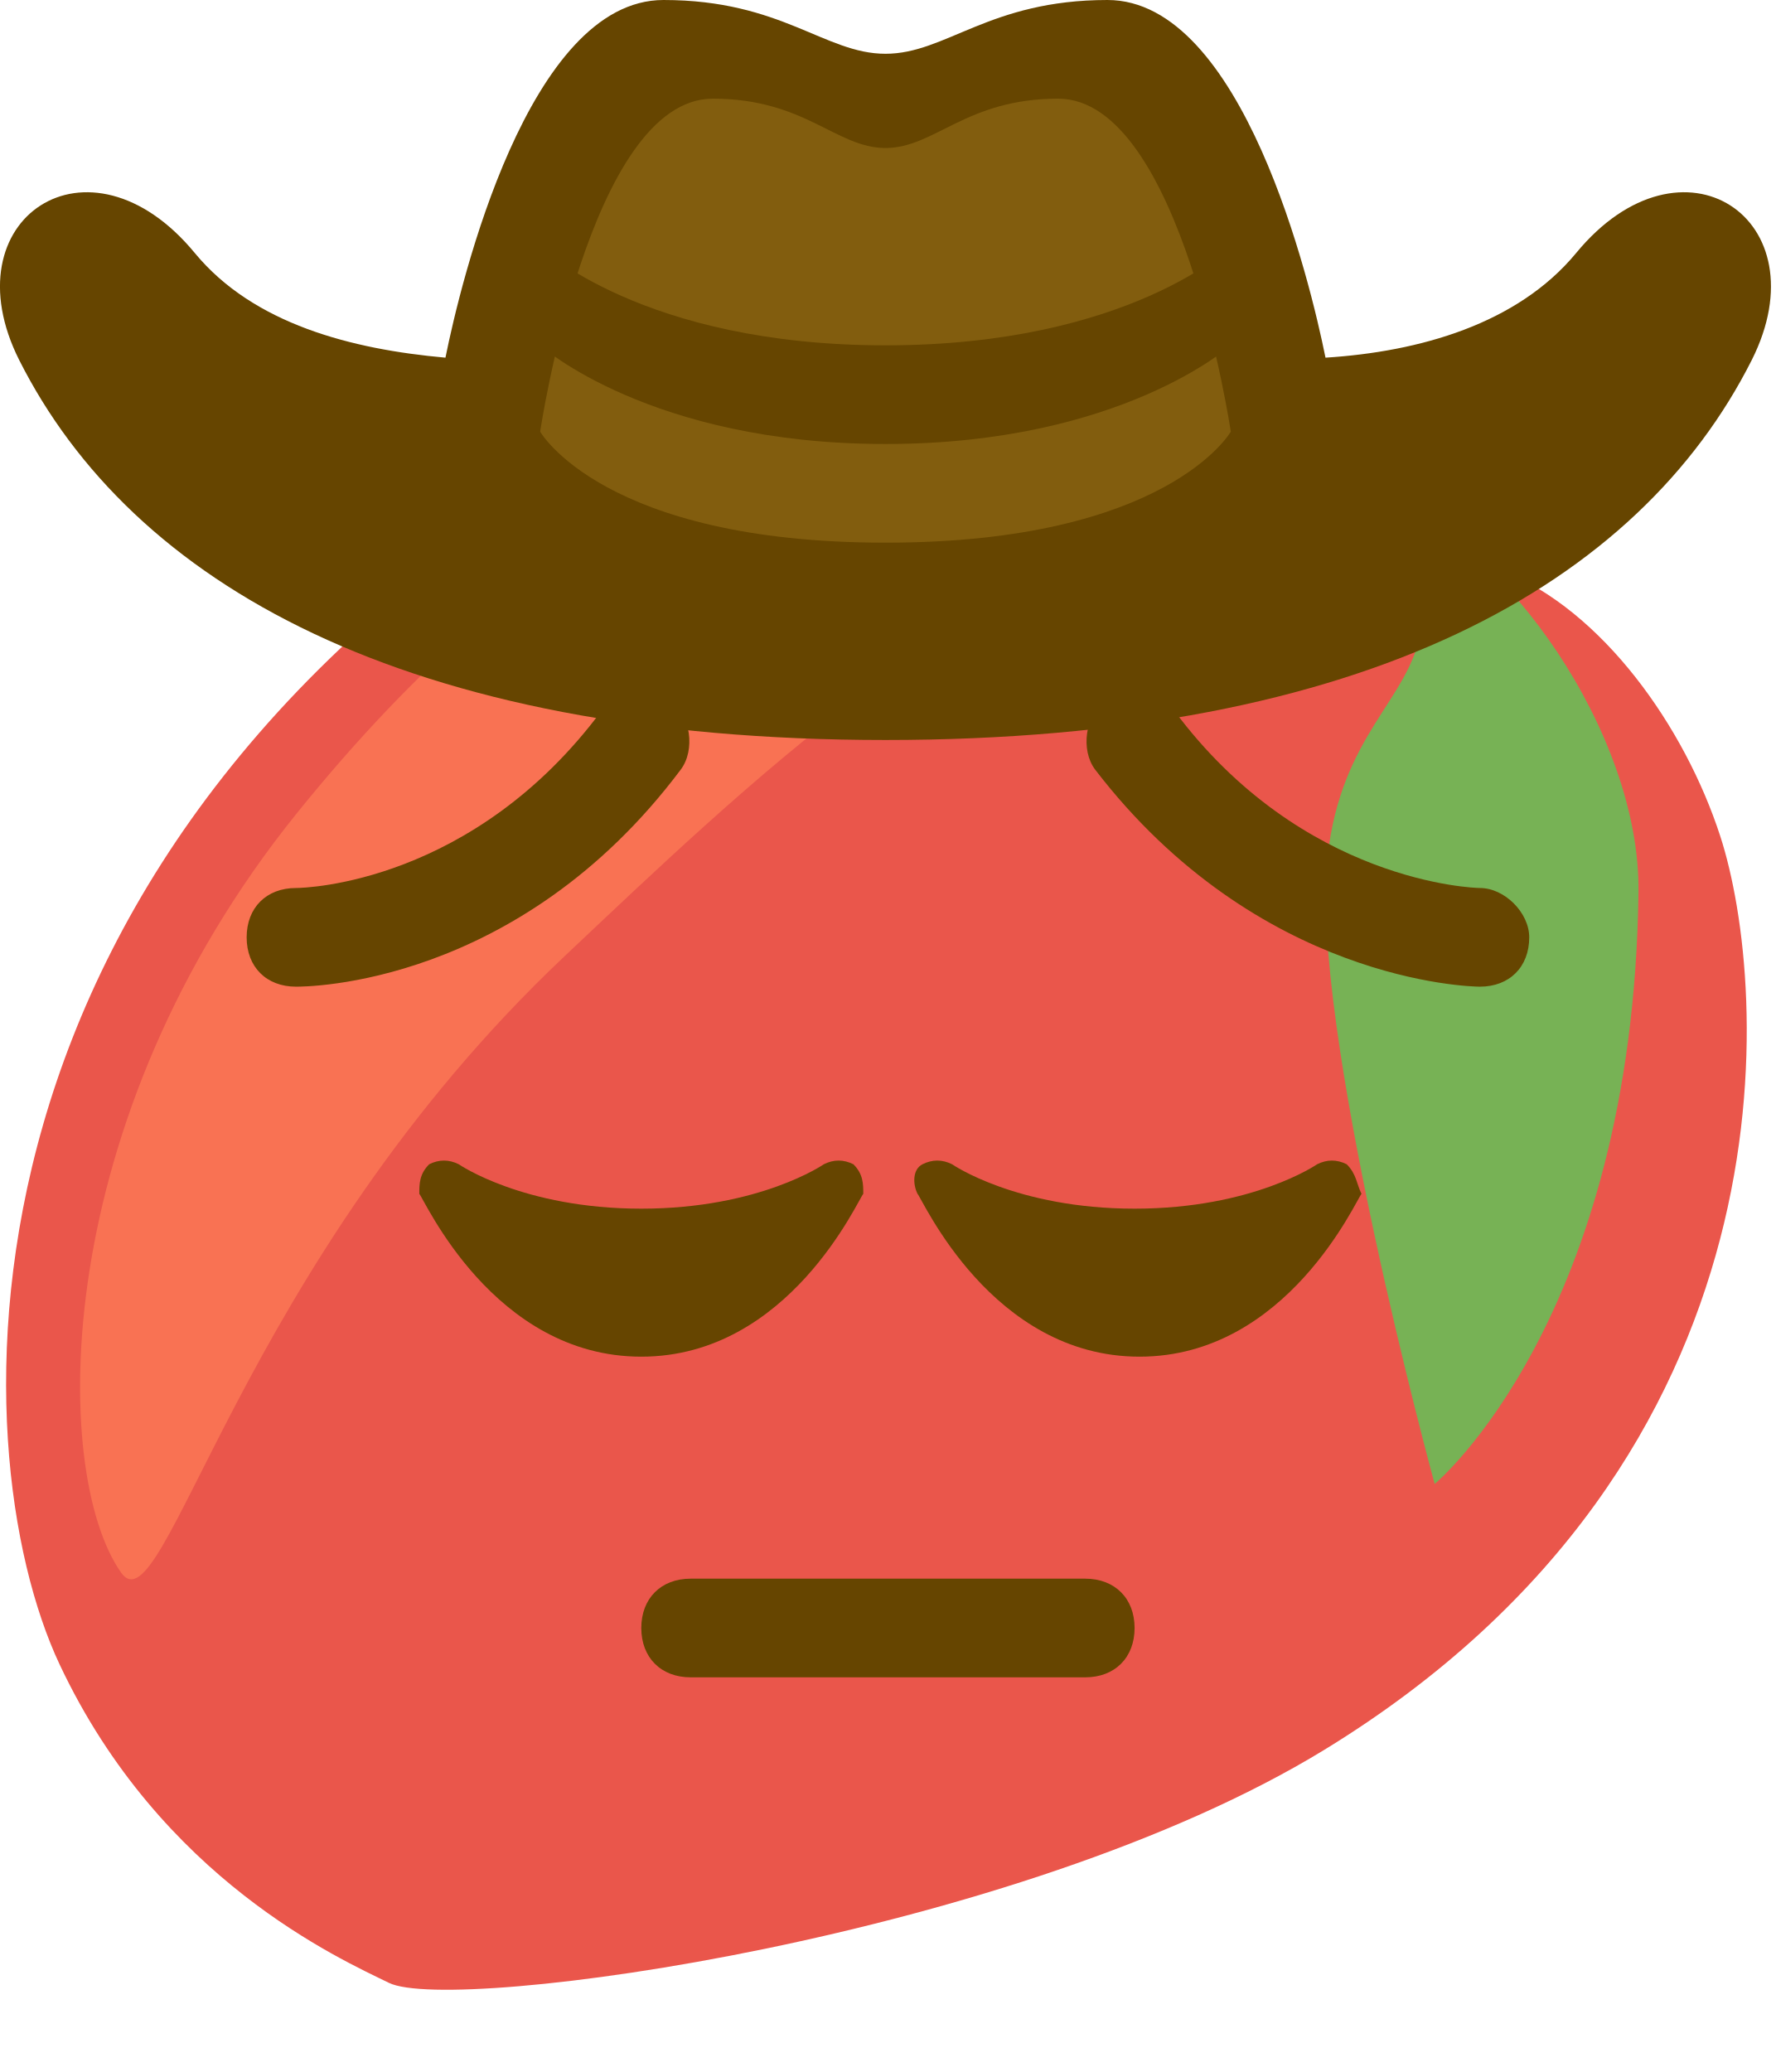
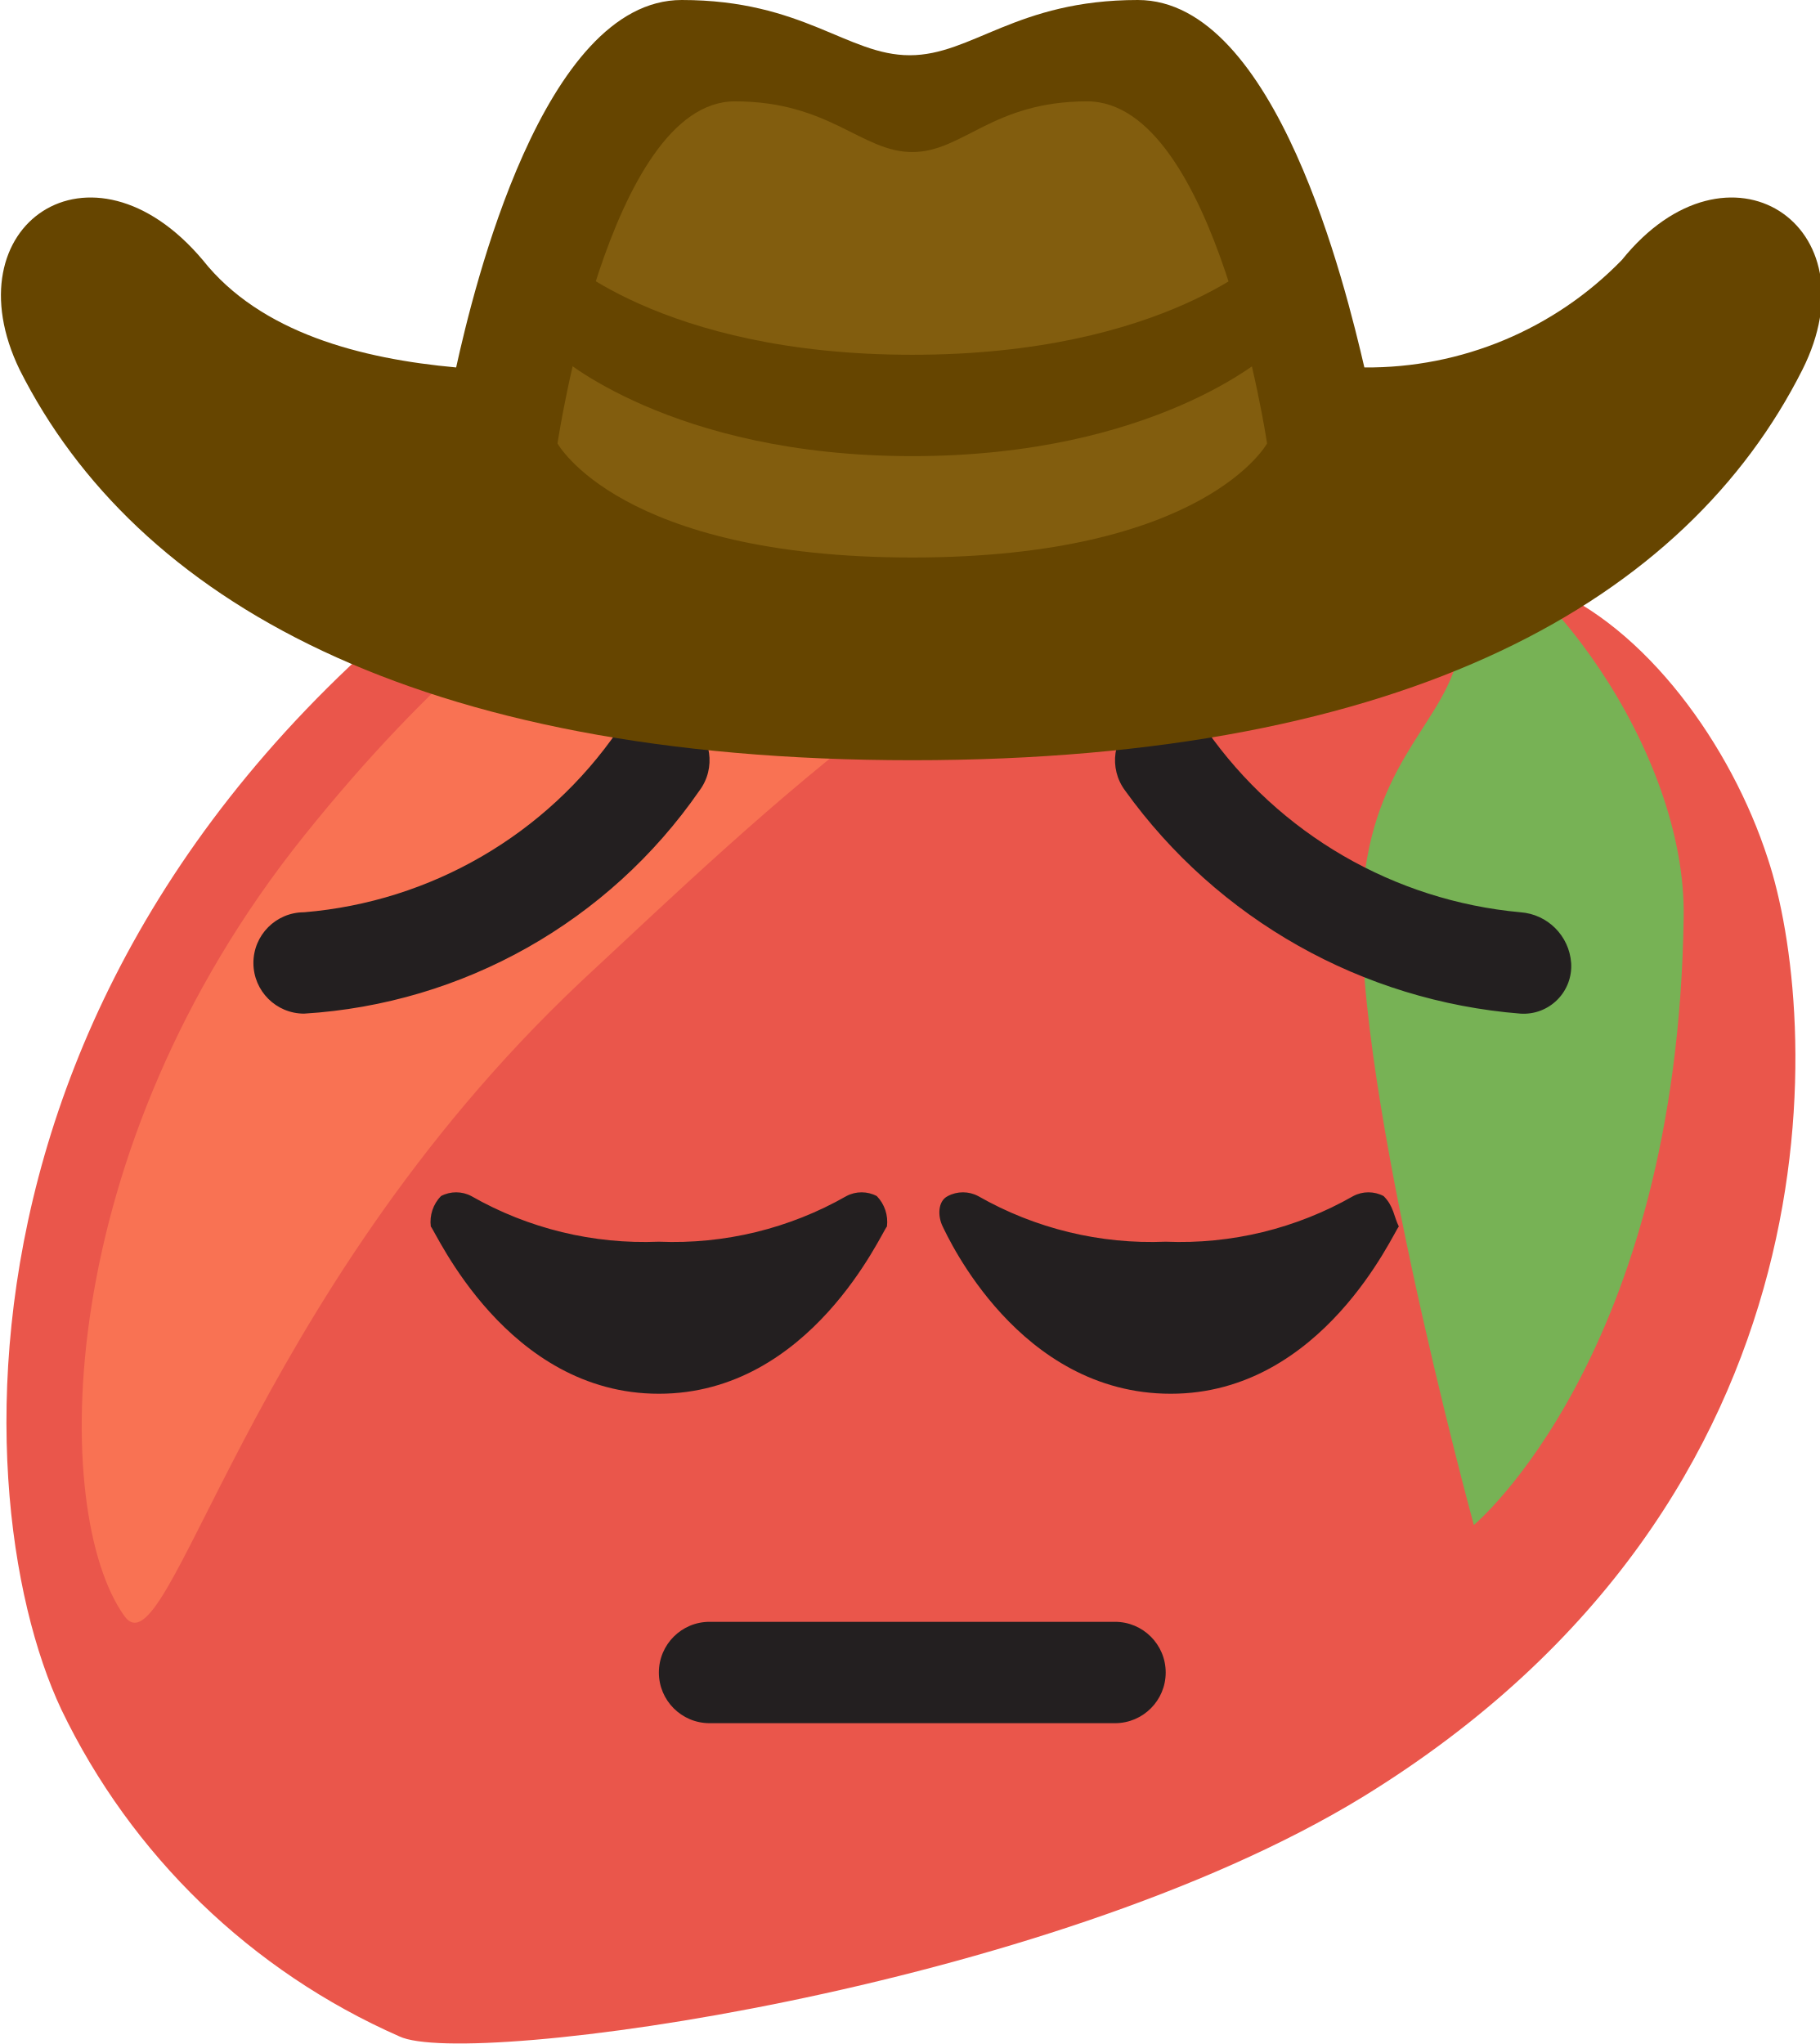
- <svg xmlns="http://www.w3.org/2000/svg" version="1.1" width="36.0px" viewBox="0 0 36.0 42.0" height="42.0px">
-   <g>
-     <g transform="translate(0, 6) scale(1 1) ">
-       <path fill="#77B255" d="M26.38 3.539c.483-.039 1.259-.655 1.664-.595.405.06 1.573 1.078 1.67 1.283.097.205-.637 1.178-.746 1.48-.109.302-.64.239-1.51-.543-.869-.782-1.078-1.625-1.078-1.625z" />
-       <path fill="#EA564B" d="M12.3 3.139c4.545-2.66 11.267-2.611 13.685-.58 1.617 1.358 2.942 2.401 4.474 3.011 2.022.804 3.692 3.154 4.415 5.384.981 3.023 1.68 12.579-8.029 18.516-6.233 3.812-17.656 5.363-18.961 4.723-.984-.483-4.621-2.09-6.675-6.453S-1.324 11.111 12.3 3.139z" />
-       <path fill="#F97253" d="M17.329 2.607C22.578 1.125 26.5 4.743 24.078 5c-4.359.463-9.015 4.969-12.625 8.375-6.625 6.25-8.125 13.75-9 12.5-1.424-2.034-1.468-9.148 3.561-15.386 5.029-6.238 9.104-7.257 11.315-7.882z" />
-       <path fill="#77B255" d="M28.271 4.278c2.174.697 4.987 4.564 4.944 7.811-.114 8.655-4.132 11.992-4.132 11.992s-2.551-9.325-2.171-12.719c.278-2.478 1.646-3.166 1.891-4.569.229-1.305-.532-2.515-.532-2.515z" />
-     </g>
-     <g>
-       <defs>
-         <style>.cls-1{fill:#664500;}.cls-2{fill:#825d0e;}</style>
-       </defs>
-       <path class="cls-1" d="M32,6.13c-1.19,1.44-3.18,2-5.08,2.12C26.61,6.71,25.24,1,22.5,1,20.1,1,19.23,2.09,18,2.09S15.9,1,13.5,1C10.76,1,9.39,6.71,9.08,8.25,7.18,8.08,5.19,7.57,4,6.13,1.85,3.52-1,5.44.44,8.3,2.72,12.82,8.23,16,18,16s15.28-3.18,17.56-7.7C37,5.44,34.15,3.52,32,6.13Z" transform="translate(-0.05 -1)" />
-       <path class="cls-2" d="M21.5,3C19.63,3,19,4,18,4s-1.63-1-3.5-1C12,3,11,9.75,11,9.75S12.28,12,18,12s7-2.25,7-2.25S24,3,21.5,3Z" transform="translate(-0.05 -1)" />
-       <path class="cls-1" d="M11,6s2.07,2,7,2,7-2,7-2V8s-2.22,2-7,2-7-2-7-2Z" transform="translate(-0.05 -1)" />
-     </g>
-     <g transform="translate(5, 14) scale(1 1) ">
-       <style type="text/css">
- 	.st0{fill:#664500;}
- </style>
-       <path class="st0" d="M12.3,9.6c-0.2-0.1-0.4-0.1-0.6,0c0,0-1.3,0.9-3.7,0.9c-2.4,0-3.7-0.9-3.7-0.9c-0.2-0.1-0.4-0.1-0.6,0  C3.5,9.8,3.5,10,3.5,10.2C3.6,10.3,5,13.5,8,13.5c3,0,4.4-3.2,4.5-3.3C12.5,10,12.5,9.8,12.3,9.6z M22.3,9.6c-0.2-0.1-0.4-0.1-0.6,0  c0,0-1.3,0.9-3.7,0.9c-2.4,0-3.7-0.9-3.7-0.9c-0.2-0.1-0.4-0.1-0.6,0c-0.2,0.1-0.2,0.4-0.1,0.6c0.1,0.1,1.5,3.3,4.5,3.3  c3,0,4.4-3.2,4.5-3.3C22.5,10,22.5,9.8,22.3,9.6z M17,20H9c-0.6,0-1-0.4-1-1s0.4-1,1-1h8c0.6,0,1,0.4,1,1S17.6,20,17,20z M1,6  C0.4,6,0,5.6,0,5c0-0.6,0.4-1,1-1c0.2,0,3.6-0.1,6.2-3.6c0.3-0.4,1-0.5,1.4-0.2c0.4,0.3,0.5,1,0.2,1.4C5.5,6,1.2,6,1,6z M25,6  c-0.2,0-4.5-0.1-7.8-4.4c-0.3-0.4-0.2-1.1,0.2-1.4c0.4-0.3,1.1-0.2,1.4,0.2C21.4,3.9,24.9,4,25,4c0.5,0,1,0.5,1,1  C26,5.6,25.6,6,25,6z" />
-     </g>
-   </g>
+ <svg xmlns="http://www.w3.org/2000/svg" id="Layer_1" data-name="Layer 1" viewBox="0 0 35.9 40.33">
+   <defs>
+     <style>.cls-1{fill:#77b255;}.cls-2{fill:#ea564b;}.cls-3{fill:#f97253;}.cls-4{fill:#231f20;}.cls-5{fill:#664500;}.cls-6{fill:#825d0e;}</style>
+   </defs>
+   <path class="cls-1" d="M26.38,9.54c.48,0,1.26-.66,1.66-.6a4.77,4.77,0,0,1,1.67,1.29c.1.2-.63,1.18-.74,1.48s-.64.24-1.51-.55A3.59,3.59,0,0,1,26.38,9.54Z" transform="translate(0 0)" />
+   <path class="cls-2" d="M12.3,9.14C16.85,6.48,23.57,6.53,26,8.56a16.8,16.8,0,0,0,4.47,3c2,.8,3.69,3.15,4.41,5.38,1,3,1.68,12.58-8,18.52-6.24,3.81-17.66,5.36-19,4.72a13.38,13.38,0,0,1-6.67-6.45C-.84,29.38-1.32,17.11,12.3,9.14Z" transform="translate(0 0)" />
+   <path class="cls-3" d="M17.33,8.61c5.25-1.48,9.17,2.13,6.75,2.39-4.36.46-9,5-12.63,8.38-6.62,6.25-8.12,13.75-9,12.5C1,29.84,1,22.73,6,16.49S15.12,9.23,17.33,8.61Z" transform="translate(0 0)" />
+   <path class="cls-1" d="M28.27,10.28c2.17.69,5,4.56,4.95,7.81-.12,8.65-4.14,12-4.14,12s-2.55-9.32-2.17-12.72c.28-2.48,1.65-3.16,1.89-4.57A4,4,0,0,0,28.27,10.28Z" transform="translate(0 0)" />
+   <path class="cls-4" d="M17.3,23.6a.64.64,0,0,0-.6,0,6.89,6.89,0,0,1-3.7.9,6.89,6.89,0,0,1-3.7-.9.64.64,0,0,0-.6,0,.73.73,0,0,0-.2.6c.1.1,1.5,3.3,4.5,3.3s4.4-3.2,4.5-3.3A.73.73,0,0,0,17.3,23.6Zm10,0a.64.64,0,0,0-.6,0,6.89,6.89,0,0,1-3.7.9,6.89,6.89,0,0,1-3.7-.9.64.64,0,0,0-.6,0c-.2.1-.2.4-.1.6s1.5,3.3,4.5,3.3,4.4-3.2,4.5-3.3C27.5,24,27.5,23.8,27.3,23.6ZM22,34H14a1,1,0,0,1,0-2h8a1,1,0,0,1,0,2ZM6,20a1,1,0,0,1,0-2,8.36,8.36,0,0,0,6.2-3.6,1,1,0,0,1,1.6,1.2A10.25,10.25,0,0,1,6,20Zm24,0a10.65,10.65,0,0,1-7.8-4.4,1,1,0,0,1,1.6-1.2A8.51,8.51,0,0,0,30,18a1.08,1.08,0,0,1,1,1A.94.94,0,0,1,30,20Z" transform="translate(0 0)" />
+   <path class="cls-5" d="M32,5.13a7,7,0,0,1-5.08,2.12C26.56,5.71,25.19,0,22.45,0c-2.4,0-3.27,1.09-4.5,1.09S15.85,0,13.45,0C10.71,0,9.34,5.71,9,7.25,7.13,7.08,5.14,6.57,4,5.13,1.8,2.52-1,4.44.39,7.3,2.67,11.82,8.18,15,18,15s15.28-3.18,17.56-7.7C37,4.44,34.1,2.52,32,5.13Z" transform="translate(0 0)" />
+   <path class="cls-6" d="M21.45,2C19.58,2,19,3,18,3s-1.63-1-3.5-1C12,2,11,8.75,11,8.75S12.23,11,18,11s7-2.25,7-2.25S24,2,21.45,2Z" transform="translate(0 0)" />
+   <path class="cls-5" d="M11,5S13,7,18,7s7-2,7-2V7s-2.22,2-7,2-7-2-7-2Z" transform="translate(0 0)" />
</svg>
